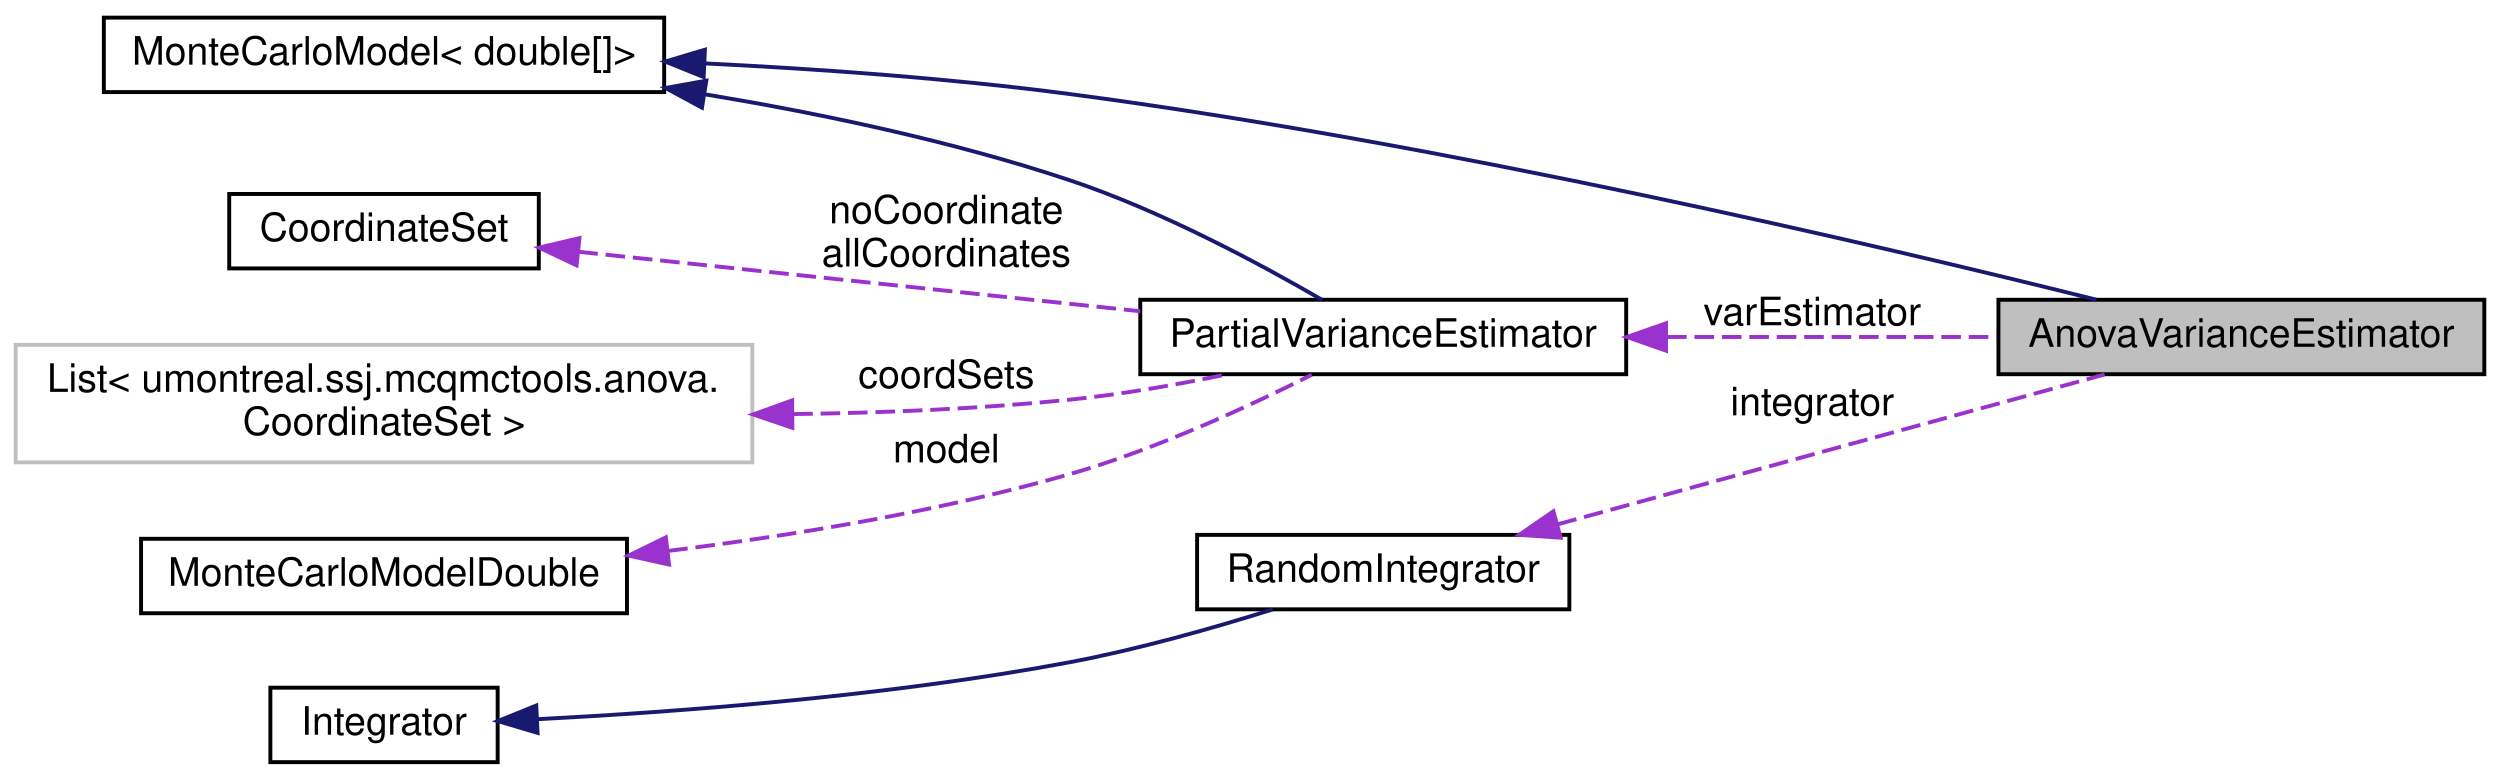
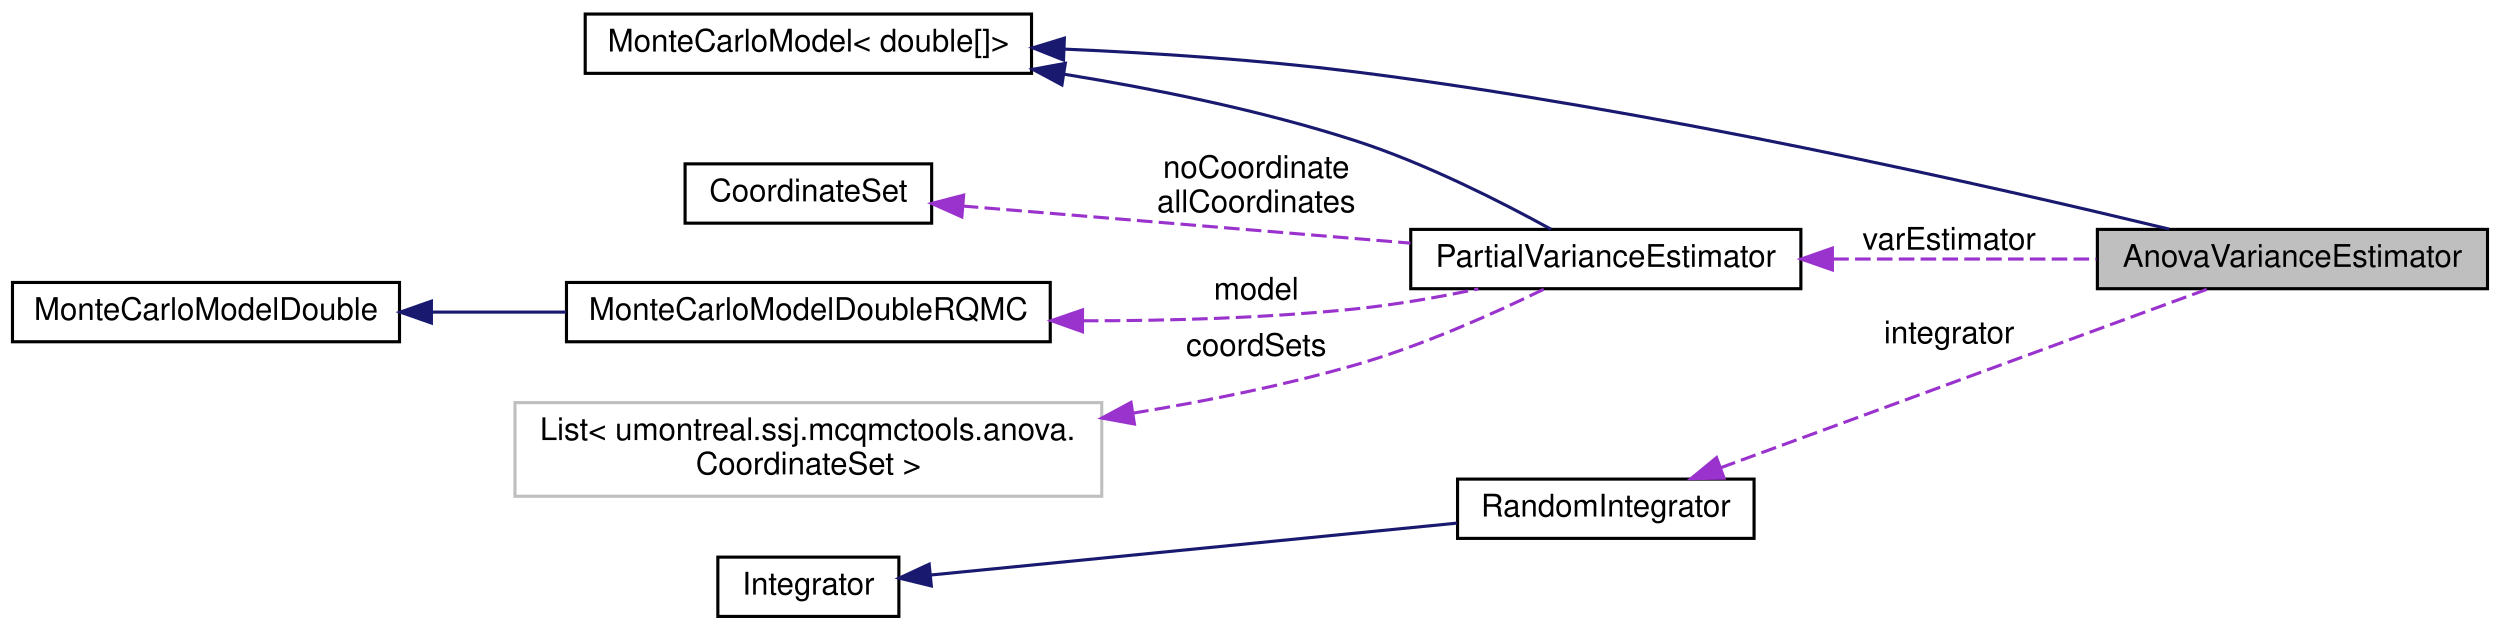
- <svg xmlns="http://www.w3.org/2000/svg" xmlns:xlink="http://www.w3.org/1999/xlink" width="638pt" height="199pt" viewBox="0.00 0.00 638.00 199.00">
-   <g id="graph0" class="graph" transform="scale(1 1) rotate(0) translate(4 195)">
+ <svg xmlns="http://www.w3.org/2000/svg" xmlns:xlink="http://www.w3.org/1999/xlink" width="801pt" height="202pt" viewBox="0.00 0.00 801.00 202.00">
+   <g id="graph0" class="graph" transform="scale(1 1) rotate(0) translate(4 198)">
    <g id="node1" class="node">
-       <polygon fill="#bfbfbf" stroke="#000000" points="506,-99.5 506,-118.5 630,-118.5 630,-99.5 506,-99.5" />
-       <text text-anchor="middle" x="568" y="-106.5" font-family="Helvetica,sans-Serif" font-size="10.00" fill="#000000">AnovaVarianceEstimator</text>
+       <polygon fill="#bfbfbf" stroke="black" points="668,-105.5 668,-124.5 793,-124.5 793,-105.5 668,-105.5" />
+       <text text-anchor="middle" x="730.5" y="-112.5" font-family="Helvetica,sans-Serif" font-size="10.00">AnovaVarianceEstimator</text>
    </g>
    <g id="node2" class="node">
      <g id="a_node2">
-         <a xlink:href="interfaceumontreal_1_1ssj_1_1mcqmctools_1_1MonteCarloModel.html" target="_top" xlink:title="An interface for a simple simulation model with which Monte Carlo (MC) and RQMC experiments are to be...">
-           <polygon fill="none" stroke="#000000" points="22.5,-171.5 22.5,-190.5 165.5,-190.5 165.5,-171.5 22.5,-171.5" />
-           <text text-anchor="middle" x="94" y="-178.5" font-family="Helvetica,sans-Serif" font-size="10.00" fill="#000000">MonteCarloModel&lt; double[]&gt;</text>
+         <a xlink:href="interfaceumontreal_1_1ssj_1_1mcqmctools_1_1MonteCarloModel.html" target="_top" xlink:title="An interface for a simple simulation model for which Monte Carlo (MC) or RQMC experiments are to be p...">
+           <polygon fill="none" stroke="black" points="183.5,-174.5 183.5,-193.5 326.5,-193.5 326.5,-174.5 183.5,-174.5" />
+           <text text-anchor="middle" x="255" y="-181.5" font-family="Helvetica,sans-Serif" font-size="10.00">MonteCarloModel&lt; double[]&gt;</text>
        </a>
      </g>
    </g>
    <g id="edge1" class="edge">
-       <path fill="none" stroke="#191970" d="M175.976,-178.814C205.4,-177.371 238.772,-174.976 269,-171 364.399,-158.453 474.82,-132.532 531.009,-118.508" />
-       <polygon fill="#191970" stroke="#191970" points="175.573,-175.329 165.744,-179.286 175.895,-182.322 175.573,-175.329" />
+       <path fill="none" stroke="midnightblue" d="M337.1,-182.262C366.45,-180.986 399.796,-178.786 430,-175 524.712,-163.128 634.304,-138.288 691.026,-124.585" />
+       <polygon fill="midnightblue" stroke="midnightblue" points="336.747,-178.774 326.897,-182.676 337.03,-185.768 336.747,-178.774" />
    </g>
    <g id="node5" class="node">
      <g id="a_node5">
        <a xlink:href="classumontreal_1_1ssj_1_1mcqmctools_1_1anova_1_1PartialVarianceEstimator.html" target="_top" xlink:title="Partial variance estimator. ">
-           <polygon fill="none" stroke="#000000" points="287,-99.5 287,-118.5 411,-118.5 411,-99.5 287,-99.5" />
-           <text text-anchor="middle" x="349" y="-106.5" font-family="Helvetica,sans-Serif" font-size="10.00" fill="#000000">PartialVarianceEstimator</text>
+           <polygon fill="none" stroke="black" points="448,-105.5 448,-124.5 573,-124.5 573,-105.5 448,-105.5" />
+           <text text-anchor="middle" x="510.5" y="-112.5" font-family="Helvetica,sans-Serif" font-size="10.00">PartialVarianceEstimator</text>
        </a>
      </g>
    </g>
    <g id="edge5" class="edge">
-       <path fill="none" stroke="#191970" d="M175.772,-170.954C205.583,-166.018 239.258,-158.931 269,-149 292.419,-141.181 317.608,-127.644 333.334,-118.508" />
-       <polygon fill="#191970" stroke="#191970" points="175.143,-167.51 165.822,-172.547 176.25,-174.422 175.143,-167.51" />
+       <path fill="none" stroke="midnightblue" d="M336.82,-174.239C366.548,-169.444 400.213,-162.578 430,-153 452.719,-145.695 477.271,-133.182 492.985,-124.521" />
+       <polygon fill="midnightblue" stroke="midnightblue" points="336.242,-170.787 326.901,-175.787 337.321,-177.703 336.242,-170.787" />
    </g>
    <g id="node3" class="node">
      <g id="a_node3">
        <a xlink:href="interfaceumontreal_1_1ssj_1_1mcqmctools_1_1anova_1_1RandomIntegrator.html" target="_top" xlink:title="RandomIntegrator">
-           <polygon fill="none" stroke="#000000" points="301.5,-39.5 301.5,-58.5 396.5,-58.5 396.5,-39.5 301.5,-39.5" />
-           <text text-anchor="middle" x="349" y="-46.5" font-family="Helvetica,sans-Serif" font-size="10.00" fill="#000000">RandomIntegrator</text>
+           <polygon fill="none" stroke="black" points="463,-25.5 463,-44.5 558,-44.5 558,-25.5 463,-25.5" />
+           <text text-anchor="middle" x="510.5" y="-32.5" font-family="Helvetica,sans-Serif" font-size="10.00">RandomIntegrator</text>
        </a>
      </g>
    </g>
    <g id="edge2" class="edge">
-       <path fill="none" stroke="#9a32cd" stroke-dasharray="5,2" d="M393.485,-61.188C434.723,-72.486 495.247,-89.068 533.099,-99.438" />
-       <polygon fill="#9a32cd" stroke="#9a32cd" points="394.271,-57.774 383.701,-58.507 392.421,-64.525 394.271,-57.774" />
-       <text text-anchor="middle" x="458.5" y="-89" font-family="Helvetica,sans-Serif" font-size="10.00" fill="#000000"> integrator</text>
+       <path fill="none" stroke="#9a32cd" stroke-dasharray="5,2" d="M547.22,-48.108C591.113,-64.216 664.535,-91.16 703.45,-105.44" />
+       <polygon fill="#9a32cd" stroke="#9a32cd" points="548.39,-44.809 537.796,-44.65 545.978,-51.381 548.39,-44.809" />
+       <text text-anchor="middle" x="620.5" y="-88" font-family="Helvetica,sans-Serif" font-size="10.00"> integrator</text>
    </g>
    <g id="node4" class="node">
      <g id="a_node4">
        <a xlink:href="interfaceumontreal_1_1ssj_1_1mcqmctools_1_1anova_1_1Integrator.html" target="_top" xlink:title="Integrator">
-           <polygon fill="none" stroke="#000000" points="65,-.5 65,-19.5 123,-19.5 123,-.5 65,-.5" />
-           <text text-anchor="middle" x="94" y="-7.5" font-family="Helvetica,sans-Serif" font-size="10.00" fill="#000000">Integrator</text>
+           <polygon fill="none" stroke="black" points="226,-0.5 226,-19.5 284,-19.5 284,-0.5 226,-0.5" />
+           <text text-anchor="middle" x="255" y="-7.5" font-family="Helvetica,sans-Serif" font-size="10.00">Integrator</text>
        </a>
      </g>
    </g>
    <g id="edge3" class="edge">
-       <path fill="none" stroke="#191970" d="M133.026,-11.458C168.684,-13.288 222.742,-17.316 269,-26 286.47,-29.279 305.621,-34.717 320.804,-39.482" />
-       <polygon fill="#191970" stroke="#191970" points="133.186,-7.962 123.029,-10.978 132.85,-14.954 133.186,-7.962" />
+       <path fill="none" stroke="midnightblue" d="M294.06,-13.753C339.142,-18.199 414.234,-25.605 462.794,-30.394" />
+       <polygon fill="midnightblue" stroke="midnightblue" points="294.393,-10.269 284.098,-12.771 293.706,-17.236 294.393,-10.269" />
    </g>
    <g id="edge4" class="edge">
-       <path fill="none" stroke="#9a32cd" stroke-dasharray="5,2" d="M421.43,-109C448.687,-109 479.417,-109 505.674,-109" />
-       <polygon fill="#9a32cd" stroke="#9a32cd" points="421.171,-105.5 411.171,-109 421.171,-112.5 421.171,-105.5" />
-       <text text-anchor="middle" x="458.5" y="-112" font-family="Helvetica,sans-Serif" font-size="10.00" fill="#000000"> varEstimator</text>
+       <path fill="none" stroke="#9a32cd" stroke-dasharray="5,2" d="M583.357,-115C610.625,-115 641.416,-115 667.678,-115" />
+       <polygon fill="#9a32cd" stroke="#9a32cd" points="583.096,-111.5 573.096,-115 583.096,-118.5 583.096,-111.5" />
+       <text text-anchor="middle" x="620.5" y="-118" font-family="Helvetica,sans-Serif" font-size="10.00"> varEstimator</text>
    </g>
    <g id="node6" class="node">
      <g id="a_node6">
        <a xlink:href="classumontreal_1_1ssj_1_1mcqmctools_1_1anova_1_1CoordinateSet.html" target="_top" xlink:title="Represents a set of coordinates. ">
-           <polygon fill="none" stroke="#000000" points="54.5,-126.5 54.5,-145.5 133.5,-145.5 133.5,-126.5 54.5,-126.5" />
-           <text text-anchor="middle" x="94" y="-133.5" font-family="Helvetica,sans-Serif" font-size="10.00" fill="#000000">CoordinateSet</text>
+           <polygon fill="none" stroke="black" points="215.5,-126.5 215.5,-145.5 294.5,-145.5 294.5,-126.5 215.5,-126.5" />
+           <text text-anchor="middle" x="255" y="-133.5" font-family="Helvetica,sans-Serif" font-size="10.00">CoordinateSet</text>
        </a>
      </g>
    </g>
    <g id="edge6" class="edge">
-       <path fill="none" stroke="#9a32cd" stroke-dasharray="5,2" d="M143.584,-130.75C184.548,-126.413 242.914,-120.233 286.97,-115.568" />
-       <polygon fill="#9a32cd" stroke="#9a32cd" points="143.14,-127.277 133.564,-131.811 143.877,-134.238 143.14,-127.277" />
-       <text text-anchor="middle" x="237.5" y="-138" font-family="Helvetica,sans-Serif" font-size="10.00" fill="#000000"> noCoordinate</text>
-       <text text-anchor="middle" x="237.5" y="-127" font-family="Helvetica,sans-Serif" font-size="10.00" fill="#000000">allCoordinates</text>
+       <path fill="none" stroke="#9a32cd" stroke-dasharray="5,2" d="M304.467,-131.985C345.251,-128.606 403.806,-123.756 447.907,-120.102" />
+       <polygon fill="#9a32cd" stroke="#9a32cd" points="304.178,-128.497 294.501,-132.811 304.756,-135.473 304.178,-128.497" />
+       <text text-anchor="middle" x="398.5" y="-141" font-family="Helvetica,sans-Serif" font-size="10.00"> noCoordinate</text>
+       <text text-anchor="middle" x="398.5" y="-130" font-family="Helvetica,sans-Serif" font-size="10.00">allCoordinates</text>
    </g>
    <g id="node7" class="node">
-       <polygon fill="none" stroke="#bfbfbf" points="0,-77 0,-107 188,-107 188,-77 0,-77" />
-       <text text-anchor="start" x="8" y="-95" font-family="Helvetica,sans-Serif" font-size="10.00" fill="#000000">List&lt; umontreal.ssj.mcqmctools.anova.</text>
-       <text text-anchor="middle" x="94" y="-84" font-family="Helvetica,sans-Serif" font-size="10.00" fill="#000000">CoordinateSet &gt;</text>
+       <g id="a_node7">
+         <a xlink:href="interfaceumontreal_1_1ssj_1_1mcqmctools_1_1anova_1_1MonteCarloModelDoubleRQMC.html" target="_top" xlink:title="An interface for a simple simulation model for which Monte Carlo (MC) or RQMC experiments are to be p...">
+           <polygon fill="none" stroke="black" points="177.5,-88.5 177.5,-107.5 332.5,-107.5 332.5,-88.5 177.5,-88.5" />
+           <text text-anchor="middle" x="255" y="-95.5" font-family="Helvetica,sans-Serif" font-size="10.00">MonteCarloModelDoubleRQMC</text>
+         </a>
+       </g>
    </g>
    <g id="edge7" class="edge">
-       <path fill="none" stroke="#9a32cd" stroke-dasharray="5,2" d="M198.419,-89.324C221.696,-89.638 246.225,-90.679 269,-93 282.105,-94.335 296.246,-96.812 308.941,-99.425" />
-       <polygon fill="#9a32cd" stroke="#9a32cd" points="198.209,-85.822 188.177,-89.231 198.145,-92.822 198.209,-85.822" />
-       <text text-anchor="middle" x="237.5" y="-96" font-family="Helvetica,sans-Serif" font-size="10.00" fill="#000000"> coordSets</text>
+       <path fill="none" stroke="#9a32cd" stroke-dasharray="5,2" d="M342.947,-95.215C370.814,-95.2 401.764,-96.105 430,-99 443.025,-100.335 457.078,-102.812 469.694,-105.425" />
+       <polygon fill="#9a32cd" stroke="#9a32cd" points="342.815,-91.715 332.831,-95.26 342.846,-98.715 342.815,-91.715" />
+       <text text-anchor="middle" x="398.5" y="-102" font-family="Helvetica,sans-Serif" font-size="10.00"> model</text>
    </g>
    <g id="node8" class="node">
      <g id="a_node8">
-         <a xlink:href="interfaceumontreal_1_1ssj_1_1mcqmctools_1_1MonteCarloModelDouble.html" target="_top" xlink:title="An interface for a simulation model for which Monte Carlo (MC) and RQMC experiments are to be perform...">
-           <polygon fill="none" stroke="#000000" points="32,-38.5 32,-57.5 156,-57.5 156,-38.5 32,-38.5" />
-           <text text-anchor="middle" x="94" y="-45.5" font-family="Helvetica,sans-Serif" font-size="10.00" fill="#000000">MonteCarloModelDouble</text>
+         <a xlink:href="interfaceumontreal_1_1ssj_1_1mcqmctools_1_1MonteCarloModelDouble.html" target="_top" xlink:title="An interface for a very simple simulation model for which Monte Carlo (MC) and RQMC experiments are t...">
+           <polygon fill="none" stroke="black" points="0,-88.5 0,-107.5 124,-107.5 124,-88.5 0,-88.5" />
+           <text text-anchor="middle" x="62" y="-95.5" font-family="Helvetica,sans-Serif" font-size="10.00">MonteCarloModelDouble</text>
        </a>
      </g>
    </g>
    <g id="edge8" class="edge">
-       <path fill="none" stroke="#9a32cd" stroke-dasharray="5,2" d="M166.531,-54.414C198.383,-58.342 235.97,-64.504 269,-74 291,-80.325 314.88,-91.366 330.768,-99.358" />
-       <polygon fill="#9a32cd" stroke="#9a32cd" points="166.746,-50.915 156.404,-53.215 165.924,-57.866 166.746,-50.915" />
-       <text text-anchor="middle" x="237.5" y="-77" font-family="Helvetica,sans-Serif" font-size="10.00" fill="#000000"> model</text>
+       <path fill="none" stroke="midnightblue" d="M134.302,-98C148.353,-98 163.152,-98 177.37,-98" />
+       <polygon fill="midnightblue" stroke="midnightblue" points="134.222,-94.5 124.222,-98 134.222,-101.5 134.222,-94.5" />
+     </g>
+     <g id="node9" class="node">
+       <polygon fill="none" stroke="#bfbfbf" points="161,-39 161,-69 349,-69 349,-39 161,-39" />
+       <text text-anchor="start" x="169" y="-57" font-family="Helvetica,sans-Serif" font-size="10.00">List&lt; umontreal.ssj.mcqmctools.anova.</text>
+       <text text-anchor="middle" x="255" y="-46" font-family="Helvetica,sans-Serif" font-size="10.00">CoordinateSet &gt;</text>
+     </g>
+     <g id="edge9" class="edge">
+       <path fill="none" stroke="#9a32cd" stroke-dasharray="5,2" d="M359.055,-65.632C382.614,-69.491 407.372,-74.517 430,-81 451.502,-87.16 474.906,-97.668 490.713,-105.375" />
+       <polygon fill="#9a32cd" stroke="#9a32cd" points="359.465,-62.154 349.042,-64.049 358.372,-69.068 359.465,-62.154" />
+       <text text-anchor="middle" x="398.5" y="-84" font-family="Helvetica,sans-Serif" font-size="10.00"> coordSets</text>
    </g>
  </g>
</svg>
